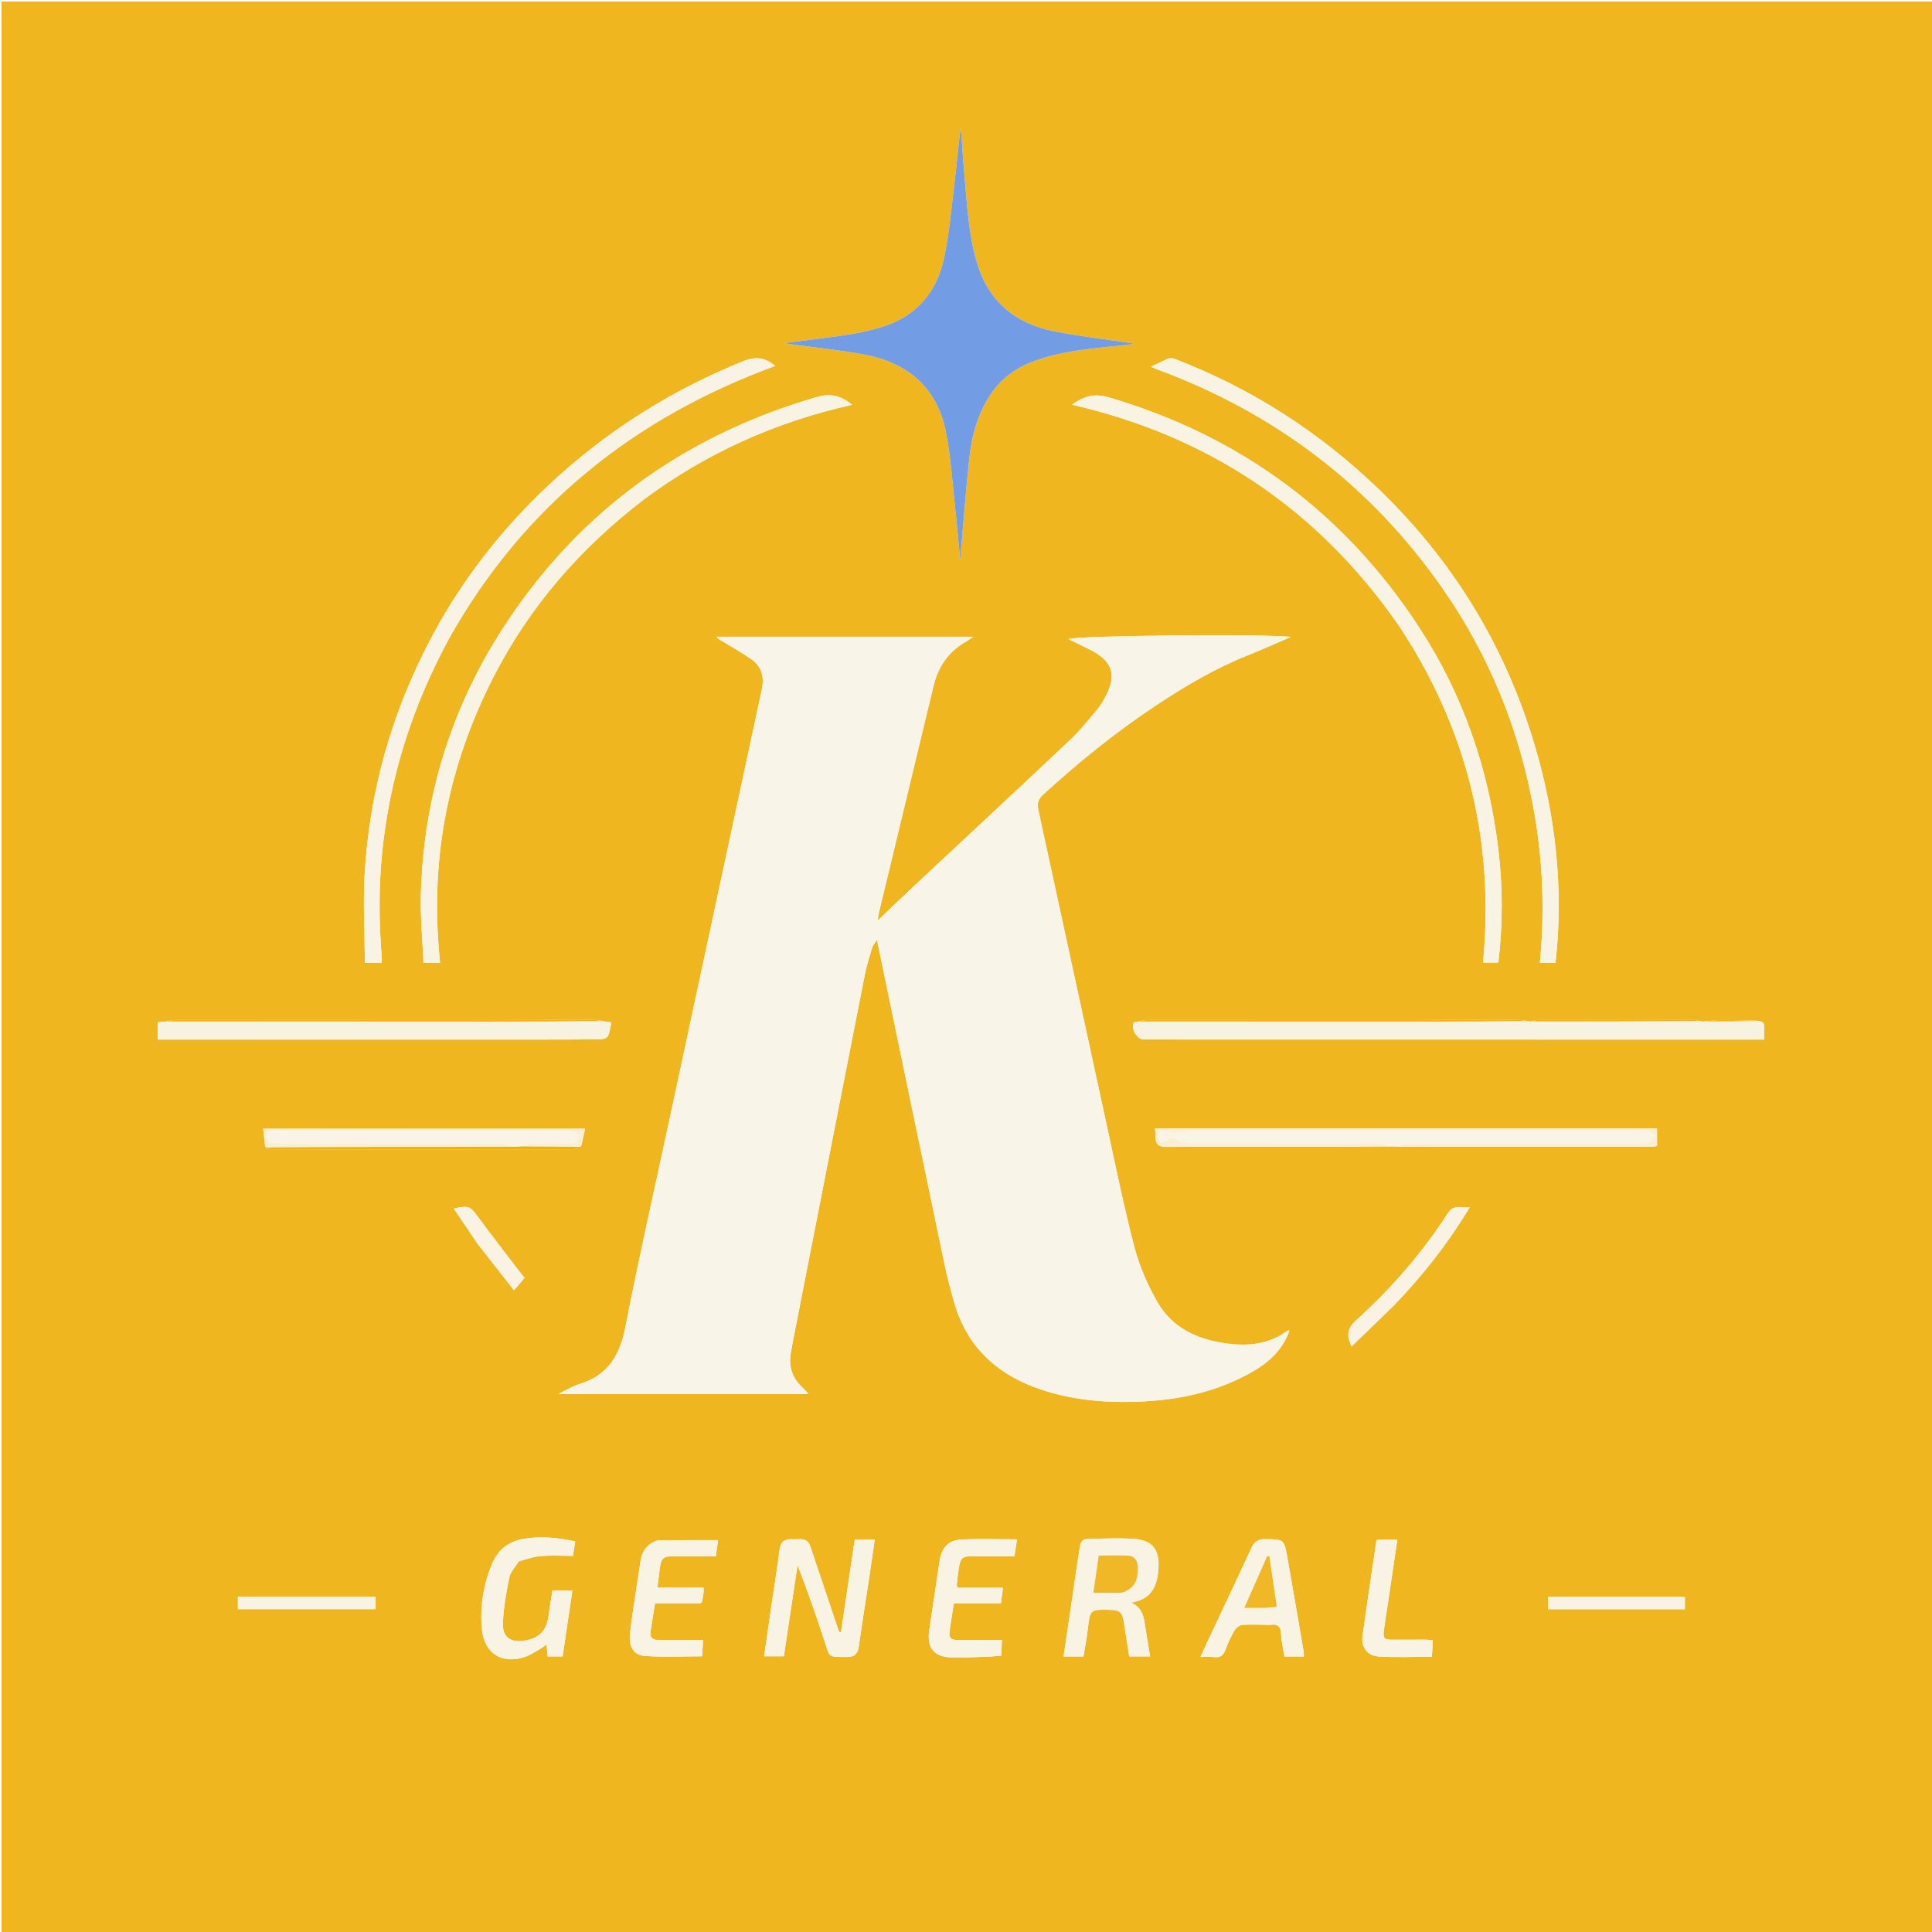
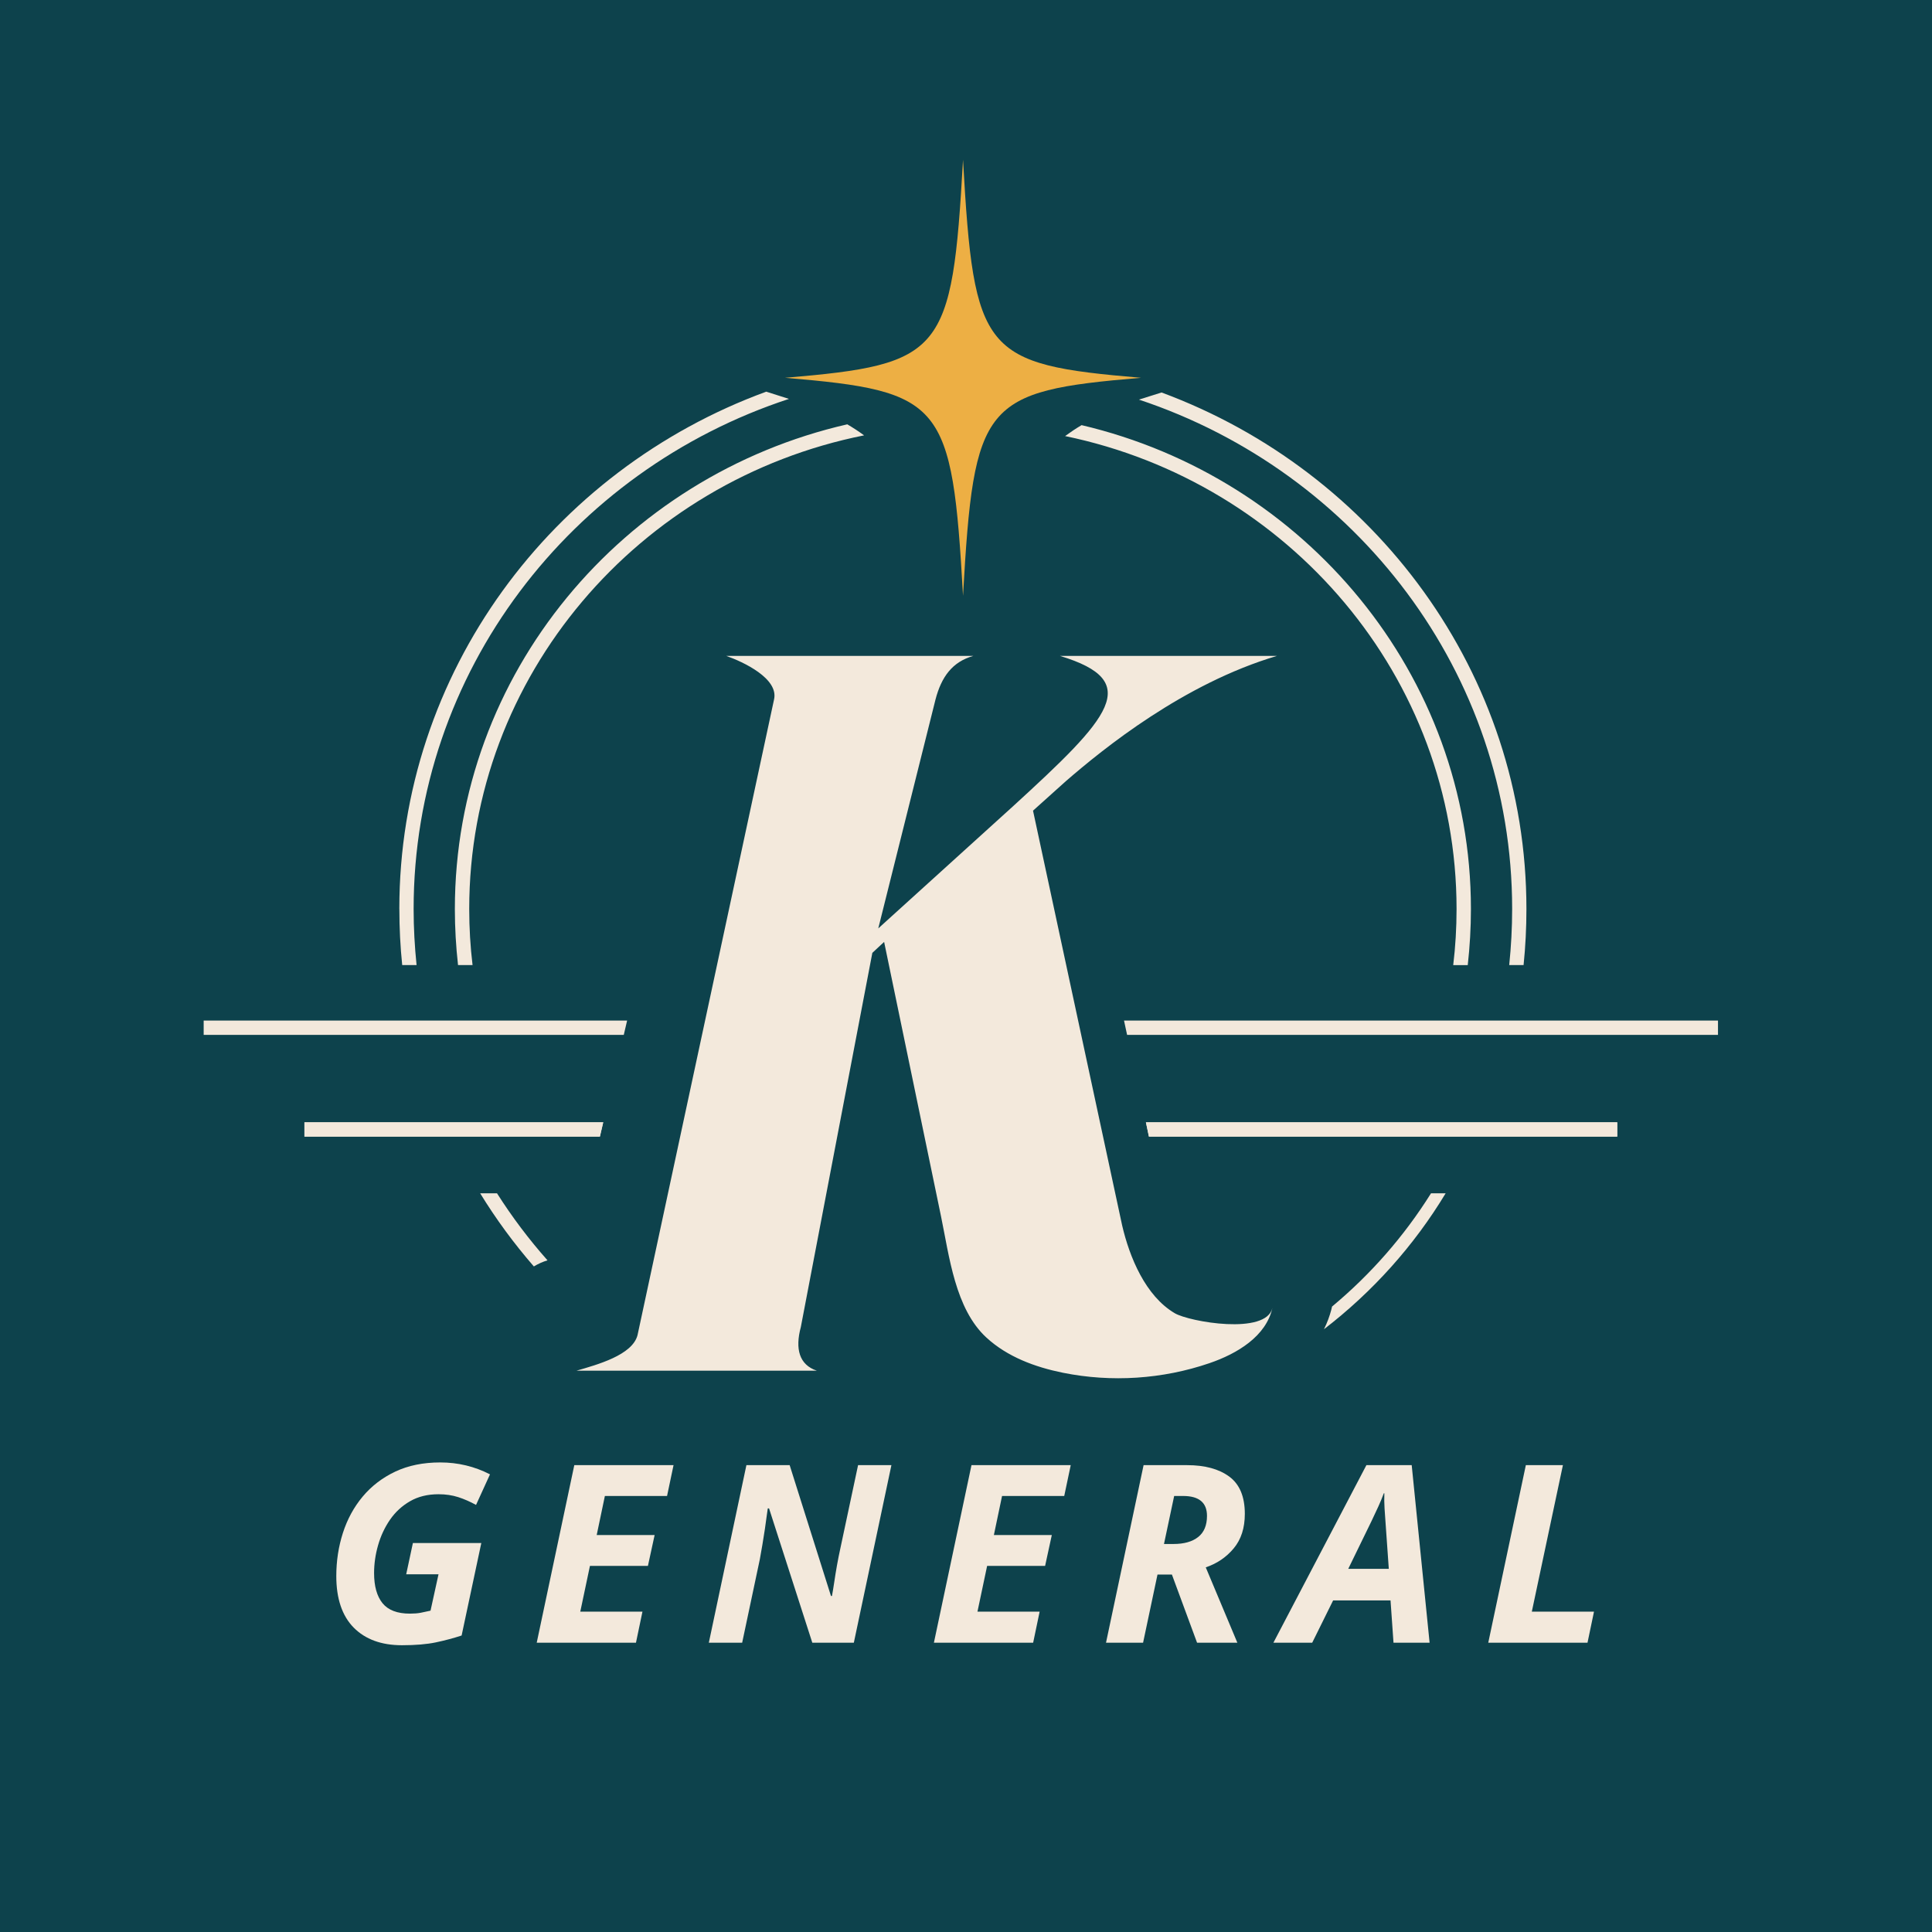
- <svg xmlns="http://www.w3.org/2000/svg" version="1.1" id="Layer_1" x="0px" y="0px" width="100%" viewBox="0 0 1254 1254" enable-background="new 0 0 1254 1254" xml:space="preserve">
-   <path fill="#F0B620" opacity="1" stroke="none" d=" M667,1255   C444.667,1255 222.833,1255 1,1255   C1,837 1,419 1,1   C419,1 837,1 1255,1   C1255,419 1255,837 1255,1255   C1059.167,1255 863.333,1255 667,1255  M172.607,745.058   C174.198,745.369 175.789,745.952 177.38,745.953   C242.087,745.999 306.794,746.005 371.502,745.924   C373.33,745.922 375.157,744.929 377.327,743.805   C378.117,740.192 378.907,736.58 379.77,732.633   C310.173,732.633 240.815,732.633 170.845,732.633   C171.277,736.927 171.654,740.674 172.607,745.058  M907.773,744.257   C962.768,744.265 1017.763,744.276 1072.759,744.261   C1073.698,744.261 1074.637,743.952 1075.527,743.795   C1075.527,739.943 1075.527,736.353 1075.527,732.461   C966.796,732.461 858.412,732.461 749.624,732.461   C749.794,734.43 750.094,736.053 750.045,737.665   C749.885,742.957 752.203,744.466 757.55,744.421   C788.212,744.165 818.878,744.378 849.543,744.345   C867.031,744.326 884.518,744.142 902.829,744.175   C904.217,744.129 905.605,744.083 907.773,744.257  M390.264,662.507   C388.619,662.339 386.975,662.025 385.33,662.025   C294.833,662.003 204.335,662.002 113.838,662.048   C111.899,662.049 109.96,662.628 107.17,663.112   C105.565,663.245 103.96,663.379 102.34,663.514   C102.34,667.323 102.34,670.731 102.34,674.766   C104.789,674.766 106.912,674.766 109.035,674.766   C187.661,674.758 266.288,674.754 344.914,674.741   C359.906,674.739 374.899,674.772 389.889,674.593   C391.53,674.573 394.023,673.666 394.607,672.445   C395.845,669.858 396.085,666.793 396.806,663.606   C394.536,663.339 392.754,663.129 390.264,662.507  M738.28,663.168   C737.489,663.328 736.269,663.221 735.976,663.691   C733.724,667.308 737.943,674.699 742.184,674.7   C874.27,674.722 1006.355,674.739 1138.44,674.756   C1140.517,674.756 1142.595,674.756 1145.049,674.756   C1145.049,671.668 1144.861,669.497 1145.093,667.373   C1145.445,664.151 1144.171,662.718 1140.264,662.51   C1132.789,662.341 1125.315,662.044 1117.841,662.057   C1113.901,662.064 1109.963,662.614 1105.271,663.081   C1104.506,663.029 1103.741,662.976 1102.269,662.507   C1101.291,662.343 1100.314,662.037 1099.336,662.036   C1065.672,662.008 1032.008,661.998 998.344,662.045   C996.903,662.047 995.464,662.617 993.27,663.084   C992.506,663.031 991.741,662.979 990.27,662.508   C988.629,662.34 986.987,662.024 985.346,662.024   C905.16,661.999 824.973,661.994 744.787,662.041   C742.859,662.042 740.932,662.657 738.28,663.168  M835.13,863.993   C823.499,872.528 810.416,873.87 796.571,872.061   C777.257,869.537 760.612,861.992 750.847,844.522   C744.732,833.582 739.508,821.73 736.342,809.643   C729.549,783.714 724.223,757.395 718.52,731.188   C703.642,662.815 688.918,594.408 673.999,526.044   C673.053,521.712 673.593,518.899 677.098,515.698   C700.277,494.53 724.607,474.836 750.798,457.53   C769.565,445.13 788.901,433.702 809.908,425.342   C819.069,421.696 828.059,417.616 837.927,413.39   C821.509,411.454 697.378,412.423 693.606,414.868   C698.243,417.135 702.49,419.204 706.731,421.286   C722.507,429.032 725.41,438.316 716.74,453.601   C715.265,456.2 713.664,458.794 711.728,461.054   C706.094,467.627 700.706,474.503 694.431,480.422   C659.885,513.002 625.092,545.32 590.41,577.757   C583.754,583.983 577.217,590.336 569.648,597.564   C570.08,594.85 570.208,593.441 570.536,592.08   C582.311,543.179 594.122,494.287 605.881,445.383   C608.87,432.951 615.365,423.136 626.606,416.691   C628.217,415.768 629.713,414.644 631.775,413.272   C575.579,413.272 520.246,413.272 464.912,413.272   C466.466,415.207 468.428,415.919 470.182,416.975   C475.999,420.48 481.877,423.91 487.478,427.739   C494.529,432.56 496.189,439.517 494.444,447.582   C491.627,460.603 488.867,473.636 486.069,486.661   C468.557,568.199 451.035,649.736 433.527,731.276   C424.233,774.566 414.374,817.746 405.954,861.206   C402.383,879.637 394.573,892.777 376.03,898.365   C372.399,899.459 369.044,901.484 365.581,903.12   C364.69,903.542 363.873,904.121 362.702,904.818   C416.929,904.818 470.596,904.818 524.821,904.818   C523.092,902.973 521.924,901.585 520.61,900.351   C513.488,893.657 511.531,885.506 513.635,876.157   C514,874.533 514.195,872.871 514.515,871.236   C530.111,791.619 545.685,711.998 561.368,632.398   C562.52,626.552 564.348,620.827 566.096,615.118   C566.611,613.437 567.933,612.003 569.193,609.957   C583.879,680.567 598.321,750.196 612.887,819.799   C614.692,828.428 616.906,836.991 619.346,845.466   C628.558,877.454 651.271,895.189 682.104,903.897   C701.855,909.474 722.13,910.69 742.547,909.6   C767.665,908.259 791.659,902.709 813.62,889.922   C823.969,883.897 832.32,876.033 836.834,864.058   C836.782,863.817 836.73,863.577 836.678,863.337   C836.382,863.485 836.087,863.634 835.13,863.993  M644.361,253.944   C651.349,244.296 660.824,238.117 671.898,234.132   C690.932,227.282 710.934,226.062 730.784,223.937   C732.384,223.766 733.971,223.458 736.569,223.059   C718.253,220.292 701.025,218.335 684.074,214.978   C658.651,209.945 641.286,195.348 633.9,169.798   C628.72,151.882 627.743,133.419 626.099,115.034   C625.122,104.104 624.441,93.147 623.627,82.202   C622.128,93.138 621.277,104.083 619.945,114.969   C617.804,132.467 616.37,150.14 612.766,167.347   C608.063,189.796 594.555,205.601 571.988,212.364   C565.005,214.456 557.812,216.048 550.605,217.155   C537.053,219.238 523.421,220.8 508.561,222.744   C511.196,223.126 512.62,223.341 514.047,223.537   C529.379,225.643 544.808,227.211 560.024,229.963   C588.583,235.129 608.163,251.008 613.928,280.267   C617.167,296.7 618.176,313.58 620.019,330.278   C621.248,341.415 622.176,352.585 623.221,363.56   C625.135,341.772 626.758,319.854 629.082,298.011   C630.733,282.499 634.749,267.577 644.361,253.944  M418.393,323.836   C458.652,293.95 503.423,273.872 553.055,262.736   C545.62,256.579 538.909,255.165 530.027,257.75   C445.973,282.213 378.603,329.74 329.825,402.592   C293.732,456.5 274.752,516.229 273.164,581.179   C272.808,595.724 274.246,610.314 274.861,624.951   C279.063,624.951 282.148,624.951 285.572,624.951   C285.372,622.496 285.214,620.355 285.023,618.217   C279.393,555.468 291.407,496.164 319.944,440.129   C343.504,393.868 376.681,355.693 418.393,323.836  M291.97,413.543   C340.125,328.244 411.721,270.999 503.082,237.535   C496.577,231.894 490.335,231.21 482.124,234.544   C437.984,252.465 398.109,277.01 362.684,308.845   C329.538,338.632 301.992,372.882 280.893,412.148   C254.571,461.132 239.57,513.482 236.595,569.012   C235.602,587.549 236.72,606.199 236.874,624.962   C241.406,624.962 244.48,624.962 247.8,624.962   C247.8,623.689 247.867,622.707 247.79,621.736   C246.006,599.285 245.728,576.869 247.93,554.396   C252.808,504.609 267.72,458.013 291.97,413.543  M907.358,405.2   C951.866,471.833 970.202,545.129 962.579,624.771   C966.354,624.771 969.42,624.771 972.529,624.771   C975.474,599.952 975.436,575.518 972.509,551.136   C966.297,499.387 949.749,451.161 921.255,407.445   C872.643,332.866 805.395,283.228 719.925,257.981   C710.411,255.171 703.424,257.072 695.886,262.687   C784.613,283.086 854.956,330.245 907.358,405.2  M995.748,527.013   C1001.516,559.455 1002.684,592.101 999.456,625.008   C1003.175,625.008 1006.269,625.008 1009.417,625.008   C1009.608,624.096 1009.801,623.461 1009.869,622.814   C1014.758,576.127 1009.74,530.304 996.617,485.445   C977.651,420.606 943.727,364.602 895.049,317.663   C856.681,280.666 812.719,252.356 762.959,233.149   C761.657,232.646 759.924,232.136 758.767,232.588   C754.984,234.068 751.375,235.991 746.961,238.096   C749.09,238.936 750.415,239.485 751.758,239.984   C828.174,268.371 890.251,315.502 936.77,382.548   C966.921,426.003 986.374,474.034 995.748,527.013  M525.92,1003.631   C523.806,997.359 518.53,999.375 514.107,999.1   C509.057,998.788 506.56,1000.879 505.933,1006.148   C504.653,1016.886 502.824,1027.558 501.262,1038.263   C499.488,1050.422 497.759,1062.587 495.97,1075.025   C500.482,1075.025 504.521,1075.025 508.769,1075.025   C511.763,1055.1 514.707,1035.51 517.651,1015.92   C524.113,1032.356 529.734,1048.698 535.141,1065.11   C538.679,1075.849 537.002,1075.427 549.582,1075.489   C554.618,1075.514 556.728,1073.491 557.41,1068.651   C559.502,1053.817 561.889,1039.025 564.127,1024.211   C565.361,1016.042 566.525,1007.863 567.766,999.38   C563.179,999.38 559.144,999.38 554.771,999.38   C551.764,1019.607 548.802,1039.526 545.792,1059.773   C544.929,1059.166 544.517,1059.037 544.436,1058.796   C538.32,1040.661 532.23,1022.517 525.92,1003.631  M705.173,1063.887   C705.48,1061.575 705.808,1059.266 706.088,1056.95   C707.578,1044.641 707.573,1044.64 720.011,1044.887   C726.884,1045.023 728.413,1046.302 729.513,1053.123   C730.7,1060.48 731.796,1067.851 732.918,1075.13   C737.684,1075.13 741.929,1075.13 746.512,1075.13   C745.304,1067.86 744.074,1061.011 743.053,1054.131   C742.226,1048.566 741.051,1043.29 734.101,1040.224   C748.084,1037.974 751.228,1028.773 751.908,1017.795   C752.649,1005.816 747.967,999.653 735.954,998.843   C725.526,998.14 715.003,998.678 704.532,999.005   C703.329,999.043 701.372,1001.119 701.153,1002.475   C698.926,1016.282 697,1030.138 694.962,1043.977   C693.445,1054.274 691.888,1064.565 690.306,1075.147   C695.03,1075.147 698.968,1075.147 703.233,1075.147   C703.859,1071.577 704.458,1068.166 705.173,1063.887  M336.924,1013.278   C341.516,1012.139 346.059,1010.383 350.714,1010.006   C357.627,1009.445 364.619,1009.861 371.862,1009.861   C372.36,1006.744 372.843,1003.728 373.36,1000.492   C361.975,997.996 351.289,996.991 340.452,998.704   C330.44,1000.287 323.236,1005.699 319.365,1015.052   C313.8,1028.501 311.479,1042.584 312.748,1057.092   C314.166,1073.316 325.966,1080.73 341.373,1075.18   C344.763,1073.959 347.832,1071.824 351.002,1070.028   C352.219,1069.338 353.304,1068.417 354.779,1067.367   C355.02,1070.266 355.212,1072.562 355.427,1075.144   C358.653,1075.144 361.731,1075.144 365.164,1075.144   C367.298,1060.761 369.407,1046.556 371.514,1032.356   C366.663,1032.356 362.616,1032.356 358.55,1032.356   C357.643,1038.242 356.741,1043.653 355.989,1049.085   C354.708,1058.331 350.109,1063.193 340.927,1064.835   C331.61,1066.501 326.062,1062.853 326.417,1053.57   C326.795,1043.674 328.54,1033.764 330.517,1024.028   C331.261,1020.361 334.33,1017.167 336.924,1013.278  M824.401,1054.649   C829.086,1053.836 831.338,1055.399 831.516,1060.558   C831.685,1065.447 832.897,1070.301 833.651,1075.175   C838.157,1075.175 842.107,1075.175 846.367,1075.175   C846.178,1073.34 846.106,1071.712 845.832,1070.117   C842.447,1050.422 839.086,1030.723 835.608,1011.044   C833.476,998.981 833.388,999.144 821.216,999.017   C816.798,998.972 814.211,1000.458 812.319,1004.558   C802.201,1026.481 791.843,1048.295 781.575,1070.149   C780.848,1071.698 780.174,1073.274 779.185,1075.486   C782.781,1075.486 785.462,1075.236 788.077,1075.545   C792.053,1076.015 794.091,1074.438 795.436,1070.694   C797.006,1066.323 799.026,1062.055 801.384,1058.057   C802.339,1056.439 804.644,1054.778 806.44,1054.653   C812.074,1054.262 817.758,1054.593 824.401,1054.649  M426.531,999.863   C420.022,1002.105 416.631,1006.798 415.687,1013.496   C414.921,1018.93 414.011,1024.344 413.222,1029.775   C411.714,1040.145 409.924,1050.487 408.867,1060.904   C408.06,1068.86 411.379,1074.32 418.473,1074.815   C430.774,1075.672 443.178,1075.053 455.708,1075.053   C455.958,1070.946 456.145,1067.87 456.349,1064.512   C446.457,1064.512 437.17,1064.49 427.884,1064.523   C424.089,1064.536 421.619,1063.207 422.238,1058.941   C423.093,1053.046 424.117,1047.175 425.147,1040.807   C433.166,1040.807 440.952,1040.89 448.735,1040.784   C456.839,1040.674 455.238,1041.739 456.623,1034.08   C456.788,1033.165 456.645,1032.195 456.645,1030.53   C446.63,1030.53 436.918,1030.53 426.728,1030.53   C427.266,1026 427.651,1022.229 428.172,1018.477   C429.203,1011.049 430.209,1010.157 437.725,1010.117   C446.649,1010.07 455.574,1010.106 464.599,1010.106   C465.127,1006.391 465.564,1003.321 466.087,999.642   C452.771,999.642 440.027,999.642 426.531,999.863  M642.841,1075.212   C645.102,1075.037 647.364,1074.862 649.812,1074.673   C650,1071.011 650.159,1067.929 650.341,1064.391   C647.811,1064.391 645.85,1064.388 643.889,1064.391   C636.396,1064.403 628.904,1064.397 621.412,1064.44   C618.386,1064.458 615.796,1063.675 616.215,1060.072   C616.957,1053.703 618.092,1047.379 619.127,1040.614   C629.572,1040.614 639.498,1040.614 649.655,1040.614   C650.123,1037.116 650.526,1034.106 650.996,1030.597   C640.678,1030.597 631.071,1030.597 621.363,1030.597   C621.2,1029.565 620.956,1028.914 621.024,1028.296   C621.386,1024.989 621.746,1021.677 622.254,1018.39   C623.403,1010.967 624.476,1010.059 631.884,1010.045   C640.652,1010.028 649.421,1010.041 658.415,1010.041   C658.986,1006.4 659.464,1003.345 660.123,999.145   C647.457,999.145 635.345,998.611 623.308,999.333   C615.344,999.811 611.1,1004.925 609.842,1013.103   C607.564,1027.907 605.511,1042.745 603.226,1057.548   C601.377,1069.518 605.899,1075.501 617.978,1075.833   C625.953,1076.052 633.949,1075.471 642.841,1075.212  M900.736,1041.45   C902.799,1027.525 904.862,1013.599 906.961,999.428   C902.026,999.428 897.799,999.428 893.462,999.428   C890.394,1020.357 887.259,1040.916 884.425,1061.517   C883.379,1069.124 887.279,1074.709 894.878,1075.172   C906.236,1075.864 917.668,1075.352 929.408,1075.352   C929.639,1071.118 929.808,1068.028 929.999,1064.526   C927.96,1064.417 926.343,1064.257 924.726,1064.256   C917.729,1064.253 910.731,1064.344 903.734,1064.308   C898.29,1064.28 897.51,1063.388 898.235,1058.134   C898.963,1052.853 899.795,1047.587 900.736,1041.45  M904.765,847.27   C923.266,828.123 939.624,807.343 953.953,783.636   C948.4,784.448 943.631,781.467 939.971,787.131   C923.244,813.013 903.208,836.19 880.363,856.801   C874.627,861.976 873.655,866.627 877.318,873.899   C886.45,865.052 895.363,856.417 904.765,847.27  M193.499,1044.443   C210.24,1044.443 226.981,1044.443 243.8,1044.443   C243.8,1041.466 243.8,1039.06 243.8,1036.436   C213.811,1036.436 184.154,1036.436 154.409,1036.436   C154.409,1039.188 154.409,1041.594 154.409,1044.446   C167.298,1044.446 179.898,1044.446 193.499,1044.443  M1066.5,1044.498   C1075.575,1044.498 1084.65,1044.498 1093.606,1044.498   C1093.606,1041.269 1093.606,1038.879 1093.606,1036.499   C1063.665,1036.499 1034.129,1036.499 1004.714,1036.499   C1004.714,1039.306 1004.714,1041.702 1004.714,1044.5   C1025.25,1044.5 1045.375,1044.5 1066.5,1044.498  M310.083,807.482   C317.827,817.364 325.572,827.246 333.627,837.523   C336.36,834.251 338.341,831.881 340.464,829.341   C339.053,827.609 337.871,826.237 336.775,824.8   C327.903,813.17 318.885,801.647 310.249,789.844   C305.157,782.886 304.233,782.246 294.526,784.477   C299.645,792.051 304.66,799.471 310.083,807.482  z" />
-   <path fill="#F9F4E8" opacity="1" stroke="none" d=" M836.583,864.495   C832.32,876.033 823.969,883.897 813.62,889.922   C791.659,902.709 767.665,908.259 742.547,909.6   C722.13,910.69 701.855,909.474 682.104,903.897   C651.271,895.189 628.558,877.454 619.346,845.466   C616.906,836.991 614.692,828.428 612.887,819.799   C598.321,750.196 583.879,680.567 569.193,609.957   C567.933,612.003 566.611,613.437 566.096,615.118   C564.348,620.827 562.52,626.552 561.368,632.398   C545.685,711.998 530.111,791.619 514.515,871.236   C514.195,872.871 514,874.533 513.635,876.157   C511.531,885.506 513.488,893.657 520.61,900.351   C521.924,901.585 523.092,902.973 524.821,904.818   C470.596,904.818 416.929,904.818 362.702,904.818   C363.873,904.121 364.69,903.542 365.581,903.12   C369.044,901.484 372.399,899.459 376.03,898.365   C394.573,892.777 402.383,879.637 405.954,861.206   C414.374,817.746 424.233,774.566 433.527,731.276   C451.035,649.736 468.557,568.199 486.069,486.661   C488.867,473.636 491.627,460.603 494.444,447.582   C496.189,439.517 494.529,432.56 487.478,427.739   C481.877,423.91 475.999,420.48 470.182,416.975   C468.428,415.919 466.466,415.207 464.912,413.272   C520.246,413.272 575.579,413.272 631.775,413.272   C629.713,414.644 628.217,415.768 626.606,416.691   C615.365,423.136 608.87,432.951 605.881,445.383   C594.122,494.287 582.311,543.179 570.536,592.08   C570.208,593.441 570.08,594.85 569.648,597.564   C577.217,590.336 583.754,583.983 590.41,577.757   C625.092,545.32 659.885,513.002 694.431,480.422   C700.706,474.503 706.094,467.627 711.728,461.054   C713.664,458.794 715.265,456.2 716.74,453.601   C725.41,438.316 722.507,429.032 706.731,421.286   C702.49,419.204 698.243,417.135 693.606,414.868   C697.378,412.423 821.509,411.454 837.927,413.39   C828.059,417.616 819.069,421.696 809.908,425.342   C788.901,433.702 769.565,445.13 750.798,457.53   C724.607,474.836 700.277,494.53 677.098,515.698   C673.593,518.899 673.053,521.712 673.999,526.044   C688.918,594.408 703.642,662.815 718.52,731.188   C724.223,757.395 729.549,783.714 736.342,809.643   C739.508,821.73 744.732,833.582 750.847,844.522   C760.612,861.992 777.257,869.537 796.571,872.061   C810.416,873.87 823.499,872.528 835.655,864.07   C836.315,864.262 836.449,864.378 836.583,864.495  z" />
-   <path fill="#729DE4" opacity="1" stroke="none" d=" M644.164,254.247   C634.749,267.577 630.733,282.499 629.082,298.011   C626.758,319.854 625.135,341.772 623.221,363.56   C622.176,352.585 621.248,341.415 620.019,330.278   C618.176,313.58 617.167,296.7 613.928,280.267   C608.163,251.008 588.583,235.129 560.024,229.963   C544.808,227.211 529.379,225.643 514.047,223.537   C512.62,223.341 511.196,223.126 508.561,222.744   C523.421,220.8 537.053,219.238 550.605,217.155   C557.812,216.048 565.005,214.456 571.988,212.364   C594.555,205.601 608.063,189.796 612.766,167.347   C616.37,150.14 617.804,132.467 619.945,114.969   C621.277,104.083 622.128,93.138 623.627,82.202   C624.441,93.147 625.122,104.104 626.099,115.034   C627.743,133.419 628.72,151.882 633.9,169.798   C641.286,195.348 658.651,209.945 684.074,214.978   C701.025,218.335 718.253,220.292 736.569,223.059   C733.971,223.458 732.384,223.766 730.784,223.937   C710.934,226.062 690.932,227.282 671.898,234.132   C660.824,238.117 651.349,244.296 644.164,254.247  z" />
-   <path fill="#F9F3E4" opacity="1" stroke="none" d=" M418.105,324.048   C376.681,355.693 343.504,393.868 319.944,440.129   C291.407,496.164 279.393,555.468 285.023,618.217   C285.214,620.355 285.372,622.496 285.572,624.951   C282.148,624.951 279.063,624.951 274.861,624.951   C274.246,610.314 272.808,595.724 273.164,581.179   C274.752,516.229 293.732,456.5 329.825,402.592   C378.603,329.74 445.973,282.213 530.027,257.75   C538.909,255.165 545.62,256.579 553.055,262.736   C503.423,273.872 458.652,293.95 418.105,324.048  z" />
-   <path fill="#F9F3E5" opacity="1" stroke="none" d=" M291.781,413.858   C267.72,458.013 252.808,504.609 247.93,554.396   C245.728,576.869 246.006,599.285 247.79,621.736   C247.867,622.707 247.8,623.689 247.8,624.962   C244.48,624.962 241.406,624.962 236.874,624.962   C236.72,606.199 235.602,587.549 236.595,569.012   C239.57,513.482 254.571,461.132 280.893,412.148   C301.992,372.882 329.538,338.632 362.684,308.845   C398.109,277.01 437.984,252.465 482.124,234.544   C490.335,231.21 496.577,231.894 503.082,237.535   C411.721,270.999 340.125,328.244 291.781,413.858  z" />
-   <path fill="#F9F3E3" opacity="1" stroke="none" d=" M907.154,404.904   C854.956,330.245 784.613,283.086 695.886,262.687   C703.424,257.072 710.411,255.171 719.925,257.981   C805.395,283.228 872.643,332.866 921.255,407.445   C949.749,451.161 966.297,499.387 972.509,551.136   C975.436,575.518 975.474,599.952 972.529,624.771   C969.42,624.771 966.354,624.771 962.579,624.771   C970.202,545.129 951.866,471.833 907.154,404.904  z" />
-   <path fill="#F9F3E4" opacity="1" stroke="none" d=" M995.683,526.583   C986.374,474.034 966.921,426.003 936.77,382.548   C890.251,315.502 828.174,268.371 751.758,239.984   C750.415,239.485 749.09,238.936 746.961,238.096   C751.375,235.991 754.984,234.068 758.767,232.588   C759.924,232.136 761.657,232.646 762.959,233.149   C812.719,252.356 856.681,280.666 895.049,317.663   C943.727,364.602 977.651,420.606 996.617,485.445   C1009.74,530.304 1014.758,576.127 1009.869,622.814   C1009.801,623.461 1009.608,624.096 1009.417,625.008   C1006.269,625.008 1003.175,625.008 999.456,625.008   C1002.684,592.101 1001.516,559.455 995.683,526.583  z" />
-   <path fill="#F8F2E1" opacity="1" stroke="none" d=" M1102.977,662.924   C1103.741,662.976 1104.506,663.029 1106.111,663.064   C1118.292,663.005 1129.633,662.962 1140.974,662.92   C1144.171,662.718 1145.445,664.151 1145.093,667.373   C1144.861,669.497 1145.049,671.668 1145.049,674.756   C1142.595,674.756 1140.517,674.756 1138.44,674.756   C1006.355,674.739 874.27,674.722 742.184,674.7   C737.943,674.699 733.724,667.308 735.976,663.691   C736.269,663.221 737.489,663.328 739.108,663.135   C801.825,663.102 863.714,663.118 925.603,663.095   C947.394,663.087 969.186,662.985 990.977,662.926   C991.741,662.979 992.506,663.031 994.11,663.068   C1030.959,663.009 1066.968,662.966 1102.977,662.924  z" />
-   <path fill="#F8F2E1" opacity="1" stroke="none" d=" M390.973,662.919   C392.754,663.129 394.536,663.339 396.806,663.606   C396.085,666.793 395.845,669.858 394.607,672.445   C394.023,673.666 391.53,674.573 389.889,674.593   C374.899,674.772 359.906,674.739 344.914,674.741   C266.288,674.754 187.661,674.758 109.035,674.766   C106.912,674.766 104.789,674.766 102.34,674.766   C102.34,670.731 102.34,667.323 102.34,663.514   C103.96,663.379 105.565,663.245 108.059,663.09   C178.667,663.082 248.385,663.114 318.104,663.101   C342.394,663.097 366.683,662.983 390.973,662.919  z" />
-   <path fill="#F9F3E4" opacity="1" stroke="none" d=" M526.029,1004.003   C532.23,1022.517 538.32,1040.661 544.436,1058.796   C544.517,1059.037 544.929,1059.166 545.792,1059.773   C548.802,1039.526 551.764,1019.607 554.771,999.38   C559.144,999.38 563.179,999.38 567.766,999.38   C566.525,1007.863 565.361,1016.042 564.127,1024.211   C561.889,1039.025 559.502,1053.817 557.41,1068.651   C556.728,1073.491 554.618,1075.514 549.582,1075.489   C537.002,1075.427 538.679,1075.849 535.141,1065.11   C529.734,1048.698 524.113,1032.356 517.651,1015.92   C514.707,1035.51 511.763,1055.1 508.769,1075.025   C504.521,1075.025 500.482,1075.025 495.97,1075.025   C497.759,1062.587 499.488,1050.422 501.262,1038.263   C502.824,1027.558 504.653,1016.886 505.933,1006.148   C506.56,1000.879 509.057,998.788 514.107,999.1   C518.53,999.375 523.806,997.359 526.029,1004.003  z" />
-   <path fill="#F9F3E4" opacity="1" stroke="none" d=" M705.115,1064.321   C704.458,1068.166 703.859,1071.577 703.233,1075.147   C698.968,1075.147 695.03,1075.147 690.306,1075.147   C691.888,1064.565 693.445,1054.274 694.962,1043.977   C697,1030.138 698.926,1016.282 701.153,1002.475   C701.372,1001.119 703.329,999.043 704.532,999.005   C715.003,998.678 725.526,998.14 735.954,998.843   C747.967,999.653 752.649,1005.816 751.908,1017.795   C751.228,1028.773 748.084,1037.974 734.101,1040.224   C741.051,1043.29 742.226,1048.566 743.053,1054.131   C744.074,1061.011 745.304,1067.86 746.512,1075.13   C741.929,1075.13 737.684,1075.13 732.918,1075.13   C731.796,1067.851 730.7,1060.48 729.513,1053.123   C728.413,1046.302 726.884,1045.023 720.011,1044.887   C707.573,1044.64 707.578,1044.641 706.088,1056.95   C705.808,1059.266 705.48,1061.575 705.115,1064.321  M728.634,1033.689   C735.799,1031.276 738.863,1026.212 738.524,1017.292   C738.367,1013.126 736.581,1009.962 732.16,1009.734   C725.917,1009.412 719.644,1009.653 713.144,1009.653   C711.989,1017.664 710.86,1025.496 709.657,1033.84   C716.19,1033.84 721.985,1033.84 728.634,1033.689  z" />
-   <path fill="#F9F4E6" opacity="1" stroke="none" d=" M906.993,744.037   C905.605,744.083 904.217,744.129 902.244,743.756   C899.466,742.9 897.275,742.087 895.083,742.083   C853.934,742.007 812.785,742.054 771.636,741.958   C769.295,741.953 766.501,741.554 764.719,740.247   C761.875,738.161 759.796,738.227 757.141,740.265   C756.166,741.013 753.996,741.561 753.328,741.02   C752.415,740.281 751.908,738.33 752.118,737.044   C752.893,732.29 756.354,734.146 759.145,734.523   C761.022,734.776 762.913,735.405 764.759,735.286   C767.686,735.096 770.582,734.012 773.491,734.01   C871.115,733.94 968.74,733.953 1066.365,733.954   C1067.531,733.954 1068.877,733.593 1069.822,734.052   C1071.344,734.793 1072.602,736.078 1073.972,737.134   C1072.669,738.723 1071.647,740.815 1069.977,741.748   C1068.563,742.537 1066.401,742.019 1064.57,742.019   C1014.258,742.026 963.946,741.999 913.635,742.109   C911.42,742.114 909.207,743.366 906.993,744.037  z" />
-   <path fill="#F9F3E4" opacity="1" stroke="none" d=" M336.631,1013.518   C334.33,1017.167 331.261,1020.361 330.517,1024.028   C328.54,1033.764 326.795,1043.674 326.417,1053.57   C326.062,1062.853 331.61,1066.501 340.927,1064.835   C350.109,1063.193 354.708,1058.331 355.989,1049.085   C356.741,1043.653 357.643,1038.242 358.55,1032.356   C362.616,1032.356 366.663,1032.356 371.514,1032.356   C369.407,1046.556 367.298,1060.761 365.164,1075.144   C361.731,1075.144 358.653,1075.144 355.427,1075.144   C355.212,1072.562 355.02,1070.266 354.779,1067.367   C353.304,1068.417 352.219,1069.338 351.002,1070.028   C347.832,1071.824 344.763,1073.959 341.373,1075.18   C325.966,1080.73 314.166,1073.316 312.748,1057.092   C311.479,1042.584 313.8,1028.501 319.365,1015.052   C323.236,1005.699 330.44,1000.287 340.452,998.704   C351.289,996.991 361.975,997.996 373.36,1000.492   C372.843,1003.728 372.36,1006.744 371.862,1009.861   C364.619,1009.861 357.627,1009.445 350.714,1010.006   C346.059,1010.383 341.516,1012.139 336.631,1013.518  z" />
-   <path fill="#F9F3E4" opacity="1" stroke="none" d=" M823.911,1054.647   C817.758,1054.593 812.074,1054.262 806.44,1054.653   C804.644,1054.778 802.339,1056.439 801.384,1058.057   C799.026,1062.055 797.006,1066.323 795.436,1070.694   C794.091,1074.438 792.053,1076.015 788.077,1075.545   C785.462,1075.236 782.781,1075.486 779.185,1075.486   C780.174,1073.274 780.848,1071.698 781.575,1070.149   C791.843,1048.295 802.201,1026.481 812.319,1004.558   C814.211,1000.458 816.798,998.972 821.216,999.017   C833.388,999.144 833.476,998.981 835.608,1011.044   C839.086,1030.723 842.447,1050.422 845.832,1070.117   C846.106,1071.712 846.178,1073.34 846.367,1075.175   C842.107,1075.175 838.157,1075.175 833.651,1075.175   C832.897,1070.301 831.685,1065.447 831.516,1060.558   C831.338,1055.399 829.086,1053.836 823.911,1054.647  M821.442,1043.624   C823.672,1043.438 825.903,1043.253 828.693,1043.021   C827.037,1031.631 825.47,1020.862 823.904,1010.093   C823.423,1010.1 822.942,1010.106 822.461,1010.113   C817.67,1020.936 812.879,1031.759 807.623,1043.633   C812.598,1043.633 816.552,1043.633 821.442,1043.624  z" />
-   <path fill="#F9F3E4" opacity="1" stroke="none" d=" M426.907,999.753   C440.027,999.642 452.771,999.642 466.087,999.642   C465.564,1003.321 465.127,1006.391 464.599,1010.106   C455.574,1010.106 446.649,1010.07 437.725,1010.117   C430.209,1010.157 429.203,1011.049 428.172,1018.477   C427.651,1022.229 427.266,1026 426.728,1030.53   C436.918,1030.53 446.63,1030.53 456.645,1030.53   C456.645,1032.195 456.788,1033.165 456.623,1034.08   C455.238,1041.739 456.839,1040.674 448.735,1040.784   C440.952,1040.89 433.166,1040.807 425.147,1040.807   C424.117,1047.175 423.093,1053.046 422.238,1058.941   C421.619,1063.207 424.089,1064.536 427.884,1064.523   C437.17,1064.49 446.457,1064.512 456.349,1064.512   C456.145,1067.87 455.958,1070.946 455.708,1075.053   C443.178,1075.053 430.774,1075.672 418.473,1074.815   C411.379,1074.32 408.06,1068.86 408.867,1060.904   C409.924,1050.487 411.714,1040.145 413.222,1029.775   C414.011,1024.344 414.921,1018.93 415.687,1013.496   C416.631,1006.798 420.022,1002.105 426.907,999.753  z" />
-   <path fill="#F9F3E4" opacity="1" stroke="none" d=" M642.389,1075.23   C633.949,1075.471 625.953,1076.052 617.978,1075.833   C605.899,1075.501 601.377,1069.518 603.226,1057.548   C605.511,1042.745 607.564,1027.907 609.842,1013.103   C611.1,1004.925 615.344,999.811 623.308,999.333   C635.345,998.611 647.457,999.145 660.123,999.145   C659.464,1003.345 658.986,1006.4 658.415,1010.041   C649.421,1010.041 640.652,1010.028 631.884,1010.045   C624.476,1010.059 623.403,1010.967 622.254,1018.39   C621.746,1021.677 621.386,1024.989 621.024,1028.296   C620.956,1028.914 621.2,1029.565 621.363,1030.597   C631.071,1030.597 640.678,1030.597 650.996,1030.597   C650.526,1034.106 650.123,1037.116 649.655,1040.614   C639.498,1040.614 629.572,1040.614 619.127,1040.614   C618.092,1047.379 616.957,1053.703 616.215,1060.072   C615.796,1063.675 618.386,1064.458 621.412,1064.44   C628.904,1064.397 636.396,1064.403 643.889,1064.391   C645.85,1064.388 647.811,1064.391 650.341,1064.391   C650.159,1067.929 650,1071.011 649.812,1074.673   C647.364,1074.862 645.102,1075.037 642.389,1075.23  z" />
-   <path fill="#FAEFD4" opacity="1" stroke="none" d=" M907.383,744.147   C909.207,743.366 911.42,742.114 913.635,742.109   C963.946,741.999 1014.258,742.026 1064.57,742.019   C1066.401,742.019 1068.563,742.537 1069.977,741.748   C1071.647,740.815 1072.669,738.723 1073.972,737.134   C1072.602,736.078 1071.344,734.793 1069.822,734.052   C1068.877,733.593 1067.531,733.954 1066.365,733.954   C968.74,733.953 871.115,733.94 773.491,734.01   C770.582,734.012 767.686,735.096 764.759,735.286   C762.913,735.405 761.022,734.776 759.145,734.523   C756.354,734.146 752.893,732.29 752.118,737.044   C751.908,738.33 752.415,740.281 753.328,741.02   C753.996,741.561 756.166,741.013 757.141,740.265   C759.796,738.227 761.875,738.161 764.719,740.247   C766.501,741.554 769.295,741.953 771.636,741.958   C812.785,742.054 853.934,742.007 895.083,742.083   C897.275,742.087 899.466,742.9 901.832,743.684   C884.518,744.142 867.031,744.326 849.543,744.345   C818.878,744.378 788.212,744.165 757.55,744.421   C752.203,744.466 749.885,742.957 750.045,737.665   C750.094,736.053 749.794,734.43 749.624,732.461   C858.412,732.461 966.796,732.461 1075.527,732.461   C1075.527,736.353 1075.527,739.943 1075.527,743.795   C1074.637,743.952 1073.698,744.261 1072.759,744.261   C1017.763,744.276 962.768,744.265 907.383,744.147  z" />
-   <path fill="#F9F3E3" opacity="1" stroke="none" d=" M900.658,1041.882   C899.795,1047.587 898.963,1052.853 898.235,1058.134   C897.51,1063.388 898.29,1064.28 903.734,1064.308   C910.731,1064.344 917.729,1064.253 924.726,1064.256   C926.343,1064.257 927.96,1064.417 929.999,1064.526   C929.808,1068.028 929.639,1071.118 929.408,1075.352   C917.668,1075.352 906.236,1075.864 894.878,1075.172   C887.279,1074.709 883.379,1069.124 884.425,1061.517   C887.259,1040.916 890.394,1020.357 893.462,999.428   C897.799,999.428 902.026,999.428 906.961,999.428   C904.862,1013.599 902.799,1027.525 900.658,1041.882  z" />
-   <path fill="#FAF3E4" opacity="1" stroke="none" d=" M904.52,847.526   C895.363,856.417 886.45,865.052 877.318,873.899   C873.655,866.627 874.627,861.976 880.363,856.801   C903.208,836.19 923.244,813.013 939.971,787.131   C943.631,781.467 948.4,784.448 953.953,783.636   C939.624,807.343 923.266,828.123 904.52,847.526  z" />
-   <path fill="#FAEFD4" opacity="1" stroke="none" d=" M172.03,744.421   C171.654,740.674 171.277,736.927 170.845,732.633   C240.815,732.633 310.173,732.633 379.77,732.633   C378.907,736.58 378.117,740.192 376.684,744.077   C363.688,744.257 351.333,744.165 339.152,743.722   C341.013,742.923 342.694,742.117 344.389,742.089   C352.552,741.952 360.719,742.056 368.883,741.995   C370.526,741.983 372.47,742.094 373.71,741.284   C374.692,740.641 375.414,738.536 375.138,737.336   C374.863,736.141 373.27,734.486 372.135,734.385   C367.382,733.964 362.583,733.967 357.802,733.965   C299.312,733.948 240.823,733.908 182.334,734.097   C179.29,734.107 174.382,731.294 173.236,736.952   C172.45,740.832 174.932,742.026 182.417,742.027   C230.075,742.027 277.733,742 325.391,742.114   C327.602,742.119 329.811,743.388 331.63,744.182   C329.743,744.318 328.247,744.362 326.75,744.363   C275.177,744.384 223.604,744.402 172.03,744.421  z" />
-   <path fill="#F9F3E4" opacity="1" stroke="none" d=" M192.999,1044.445   C179.898,1044.446 167.298,1044.446 154.409,1044.446   C154.409,1041.594 154.409,1039.188 154.409,1036.436   C184.154,1036.436 213.811,1036.436 243.8,1036.436   C243.8,1039.06 243.8,1041.466 243.8,1044.443   C226.981,1044.443 210.24,1044.443 192.999,1044.445  z" />
-   <path fill="#FAF3E4" opacity="1" stroke="none" d=" M1066,1044.499   C1045.375,1044.5 1025.25,1044.5 1004.714,1044.5   C1004.714,1041.702 1004.714,1039.306 1004.714,1036.499   C1034.129,1036.499 1063.665,1036.499 1093.606,1036.499   C1093.606,1038.879 1093.606,1041.269 1093.606,1044.498   C1084.65,1044.498 1075.575,1044.498 1066,1044.499  z" />
-   <path fill="#FAF3E4" opacity="1" stroke="none" d=" M309.879,807.186   C304.66,799.471 299.645,792.051 294.526,784.477   C304.233,782.246 305.157,782.886 310.249,789.844   C318.885,801.647 327.903,813.17 336.775,824.8   C337.871,826.237 339.053,827.609 340.464,829.341   C338.341,831.881 336.36,834.251 333.627,837.523   C325.572,827.246 317.827,817.364 309.879,807.186  z" />
-   <path fill="#F5B40C" opacity="1" stroke="none" d=" M390.618,662.713   C366.683,662.983 342.394,663.097 318.104,663.101   C248.385,663.114 178.667,663.082 108.485,663.003   C109.96,662.628 111.899,662.049 113.838,662.048   C204.335,662.002 294.833,662.003 385.33,662.025   C386.975,662.025 388.619,662.339 390.618,662.713  z" />
-   <path fill="#F5B40C" opacity="1" stroke="none" d=" M990.623,662.717   C969.186,662.985 947.394,663.087 925.603,663.095   C863.714,663.118 801.825,663.102 739.47,663.044   C740.932,662.657 742.859,662.042 744.787,662.041   C824.973,661.994 905.16,661.999 985.346,662.024   C986.987,662.024 988.629,662.34 990.623,662.717  z" />
-   <path fill="#EDB10C" opacity="1" stroke="none" d=" M172.319,744.739   C223.604,744.402 275.177,744.384 326.75,744.363   C328.247,744.362 329.743,744.318 332.059,744.265   C334.912,744.182 336.945,744.128 338.978,744.073   C351.333,744.165 363.688,744.257 376.513,744.373   C375.157,744.929 373.33,745.922 371.502,745.924   C306.794,746.005 242.087,745.999 177.38,745.953   C175.789,745.952 174.198,745.369 172.319,744.739  z" />
-   <path fill="#F5B40C" opacity="1" stroke="none" d=" M1102.623,662.715   C1066.968,662.966 1030.959,663.009 994.487,662.988   C995.464,662.617 996.903,662.047 998.344,662.045   C1032.008,661.998 1065.672,662.008 1099.336,662.036   C1100.314,662.037 1101.291,662.343 1102.623,662.715  z" />
-   <path fill="#F5B40C" opacity="1" stroke="none" d=" M1140.619,662.715   C1129.633,662.962 1118.292,663.005 1106.488,662.983   C1109.963,662.614 1113.901,662.064 1117.841,662.057   C1125.315,662.044 1132.789,662.341 1140.619,662.715  z" />
-   <path fill="#F9F4E8" opacity="1" stroke="none" d=" M835.986,863.965   C836.087,863.634 836.382,863.485 836.678,863.337   C836.73,863.577 836.782,863.817 836.708,864.276   C836.449,864.378 836.315,864.262 835.986,863.965  z" />
-   <path fill="#F0B726" opacity="1" stroke="none" d=" M728.207,1033.765   C721.985,1033.84 716.19,1033.84 709.657,1033.84   C710.86,1025.496 711.989,1017.664 713.144,1009.653   C719.644,1009.653 725.917,1009.412 732.16,1009.734   C736.581,1009.962 738.367,1013.126 738.524,1017.292   C738.863,1026.212 735.799,1031.276 728.207,1033.765  z" />
-   <path fill="#F0B726" opacity="1" stroke="none" d=" M820.974,1043.628   C816.552,1043.633 812.598,1043.633 807.623,1043.633   C812.879,1031.759 817.67,1020.936 822.461,1010.113   C822.942,1010.106 823.423,1010.1 823.904,1010.093   C825.47,1020.862 827.037,1031.631 828.693,1043.021   C825.903,1043.253 823.672,1043.438 820.974,1043.628  z" />
-   <path fill="#F9F4E6" opacity="1" stroke="none" d=" M339.152,743.722   C336.945,744.128 334.912,744.182 332.449,744.153   C329.811,743.388 327.602,742.119 325.391,742.114   C277.733,742 230.075,742.027 182.417,742.027   C174.932,742.026 172.45,740.832 173.236,736.952   C174.382,731.294 179.29,734.107 182.334,734.097   C240.823,733.908 299.312,733.948 357.802,733.965   C362.583,733.967 367.382,733.964 372.135,734.385   C373.27,734.486 374.863,736.141 375.138,737.336   C375.414,738.536 374.692,740.641 373.71,741.284   C372.47,742.094 370.526,741.983 368.883,741.995   C360.719,742.056 352.552,741.952 344.389,742.089   C342.694,742.117 341.013,742.923 339.152,743.722  z" />
+ <svg xmlns="http://www.w3.org/2000/svg" id="Capa_7" data-name="Capa 7" viewBox="0 0 590.4 590.4">
+   <defs>
+     <style>
+       .cls-1 {
+         font-family: Exo2Italic-SemiBoldItalic, 'Exo 2';
+         font-size: 76px;
+         font-style: italic;
+         font-variation-settings: 'wght' 600;
+         font-weight: 600;
+         letter-spacing: .15em;
+       }
+ 
+       .cls-1, .cls-2 {
+         fill: #f3e9dc;
+       }
+ 
+       .cls-4 {
+         fill: #edaf44;
+       }
+ 
+       .cls-5 {
+         fill: #0d424c;
+       }
+     </style>
+   </defs>
+   <rect class="cls-5" x="-3.85" y="-1.55" width="598.1" height="593.1" />
+   <g>
+     <path class="cls-4" d="M348.69,115.45c-48.36,4.09-51.06,7.4-54.4,66.62-3.34-59.22-6.04-62.53-54.4-66.62,48.36-4.09,51.06-7.4,54.4-66.62,3.34,59.22,6.04,62.53,54.4,66.62Z" />
+     <path class="cls-2" d="M354.96,119.94l-6.91,2.18c66.23,22,114.05,83.45,114.05,155.65,0,5.8-.32,11.52-.9,17.15h4.39c.58-5.63.87-11.35.87-17.15,0-72.08-46.41-133.74-111.5-157.83ZM122.04,277.77c0,5.8.29,11.52.87,17.15h4.39c-.58-5.63-.9-11.35-.9-17.15,0-72.44,48.13-134.06,114.7-155.87l-6.94-2.21c-65.4,23.92-112.13,85.76-112.13,158.08Z" />
+     <path class="cls-2" d="M330.53,129.91c-1.75,1.04-3.42,2.16-5.05,3.35,68.27,14.12,119.63,73.56,119.63,144.52,0,5.8-.34,11.52-1.02,17.15h4.44c.63-5.63.97-11.35.97-17.15,0-71.62-50.8-131.83-118.97-147.86ZM139,277.77c0,5.8.34,11.52.97,17.15h4.44c-.68-5.63-1.02-11.35-1.02-17.15,0-71.32,51.89-131,120.67-144.73-1.65-1.21-3.37-2.33-5.14-3.37-68.63,15.7-119.92,76.15-119.92,148.11Z" />
+     <polygon class="cls-2" points="191.64 311.88 190.62 316.25 62.24 316.25 62.24 311.88 191.64 311.88" />
+     <polygon class="cls-2" points="525 311.88 525 316.25 344.43 316.25 343.49 311.88 525 311.88" />
+     <polygon class="cls-2" points="184.34 342.96 183.32 347.33 93.03 347.33 93.03 342.96 184.34 342.96" />
+     <polygon class="cls-2" points="494.21 342.96 494.21 347.33 351.1 347.33 350.18 342.96 494.21 342.96" />
+     <path class="cls-2" d="M176.2,418.86c6.17-1.8,17.09-4.72,18.63-10.89l41.7-194.17c1.54-6.43-9.45-11.57-14.59-13.36h75.5c-6.43,1.8-9.77,6.43-11.57,13.36l-17.48,69.91,41.12-37.27c29.81-27.24,40.06-38.23,14.41-46h66.29c-28.53,8.48-52.95,28.27-64.51,38.29l-10.02,9,27.24,126.76c2.25,9.68,7.11,21.54,16.08,26.82,4.46,2.62,27.98,6.76,29.84-1.64-1.93,8.72-10.79,14.01-19.24,16.9-14.32,4.9-29.94,5.92-44.78,2.93-8.51-1.72-16.98-4.86-23.37-10.74-9.58-8.81-11.35-24.83-13.9-37.14-2.31-11.16-4.63-22.32-6.94-33.48-3.48-16.77-6.95-33.53-10.43-50.3l-3.6,3.34-21.85,114.33c-1.8,6.68-.51,11.57,4.89,13.36h-73.43Z" />
+     <polygon class="cls-2" points="184.34 342.96 183.32 347.33 93.03 347.33 93.03 342.96 184.34 342.96" />
+     <polygon class="cls-2" points="494.21 342.96 494.21 347.33 351.1 347.33 350.18 342.96 494.21 342.96" />
+     <path class="cls-2" d="M151.88,364.67h-5.14c4.83,7.88,10.33,15.36,16.4,22.34,1.29-.78,2.67-1.41,4.17-1.87-5.68-6.4-10.84-13.25-15.43-20.48Z" />
+     <path class="cls-2" d="M437.3,364.67c-8.2,13.09-18.42,24.76-30.24,34.6-.08.32-.15.67-.23.99-.49,1.85-1.21,3.88-2.24,5.94,14.82-11.39,27.49-25.47,37.18-41.53h-4.46Z" />
+   </g>
+   <text class="cls-1" x="295.2" y="502.0" text-anchor="middle">GENERAL</text>
</svg>
